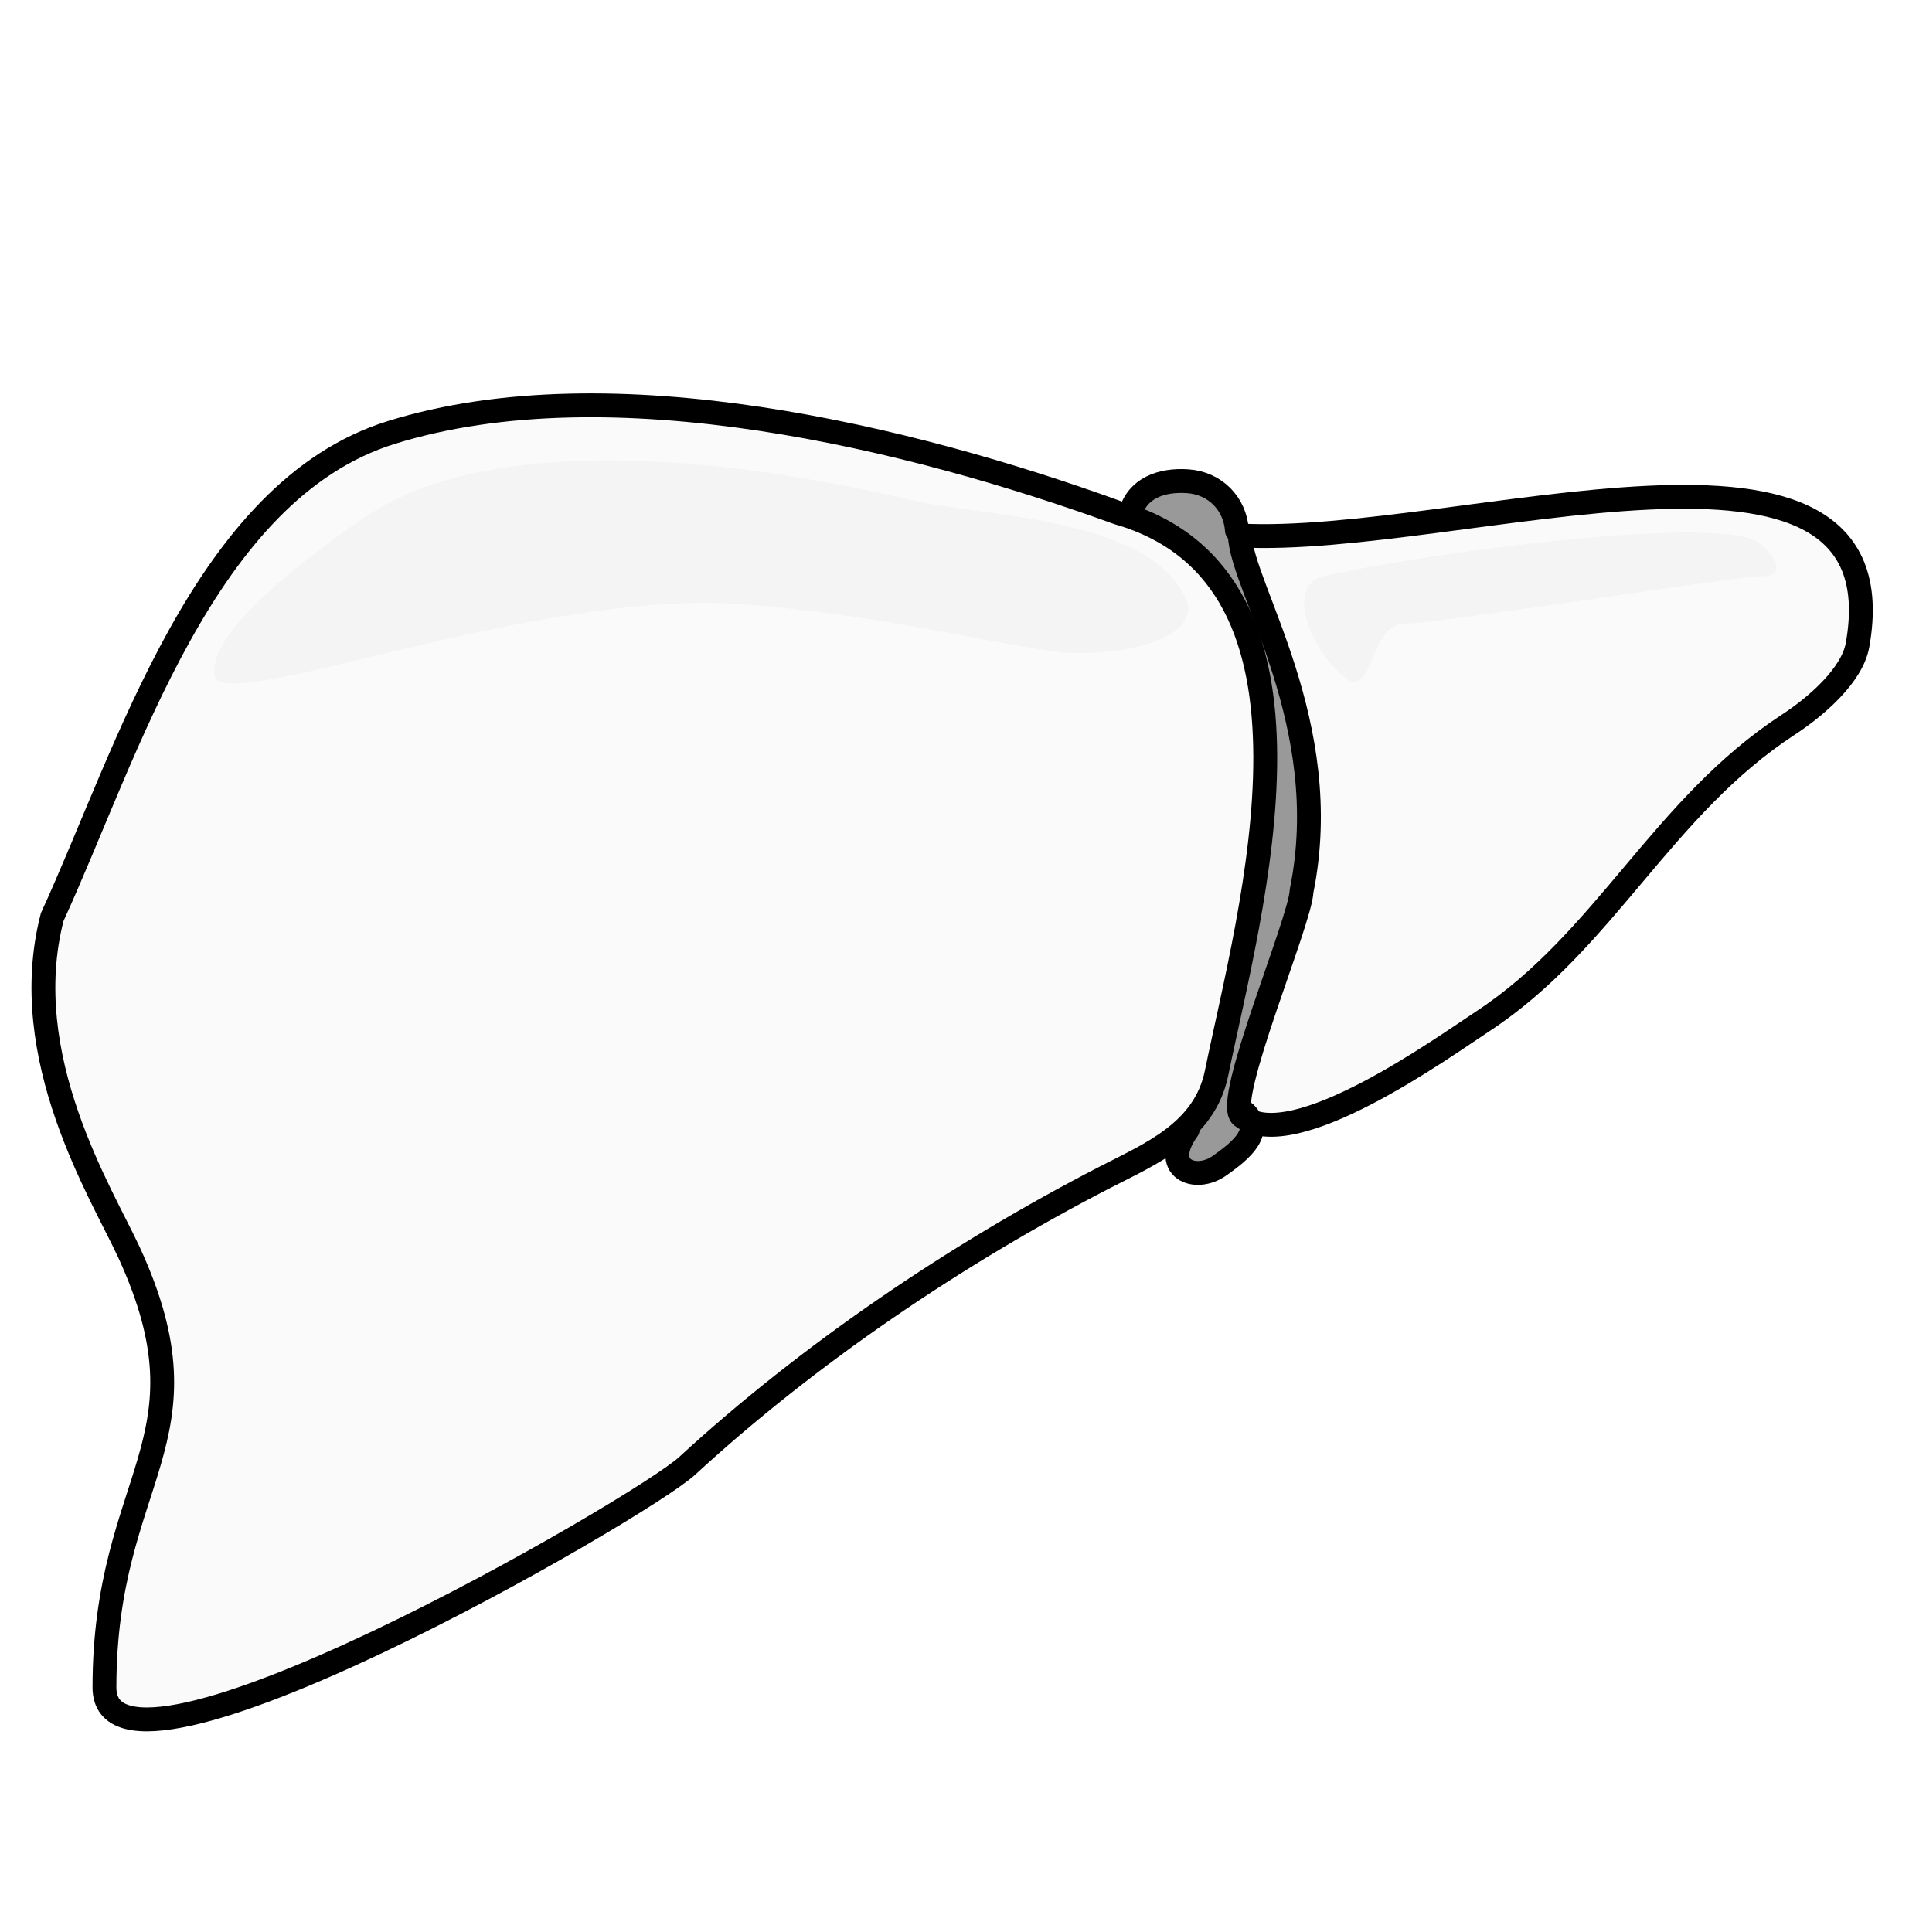
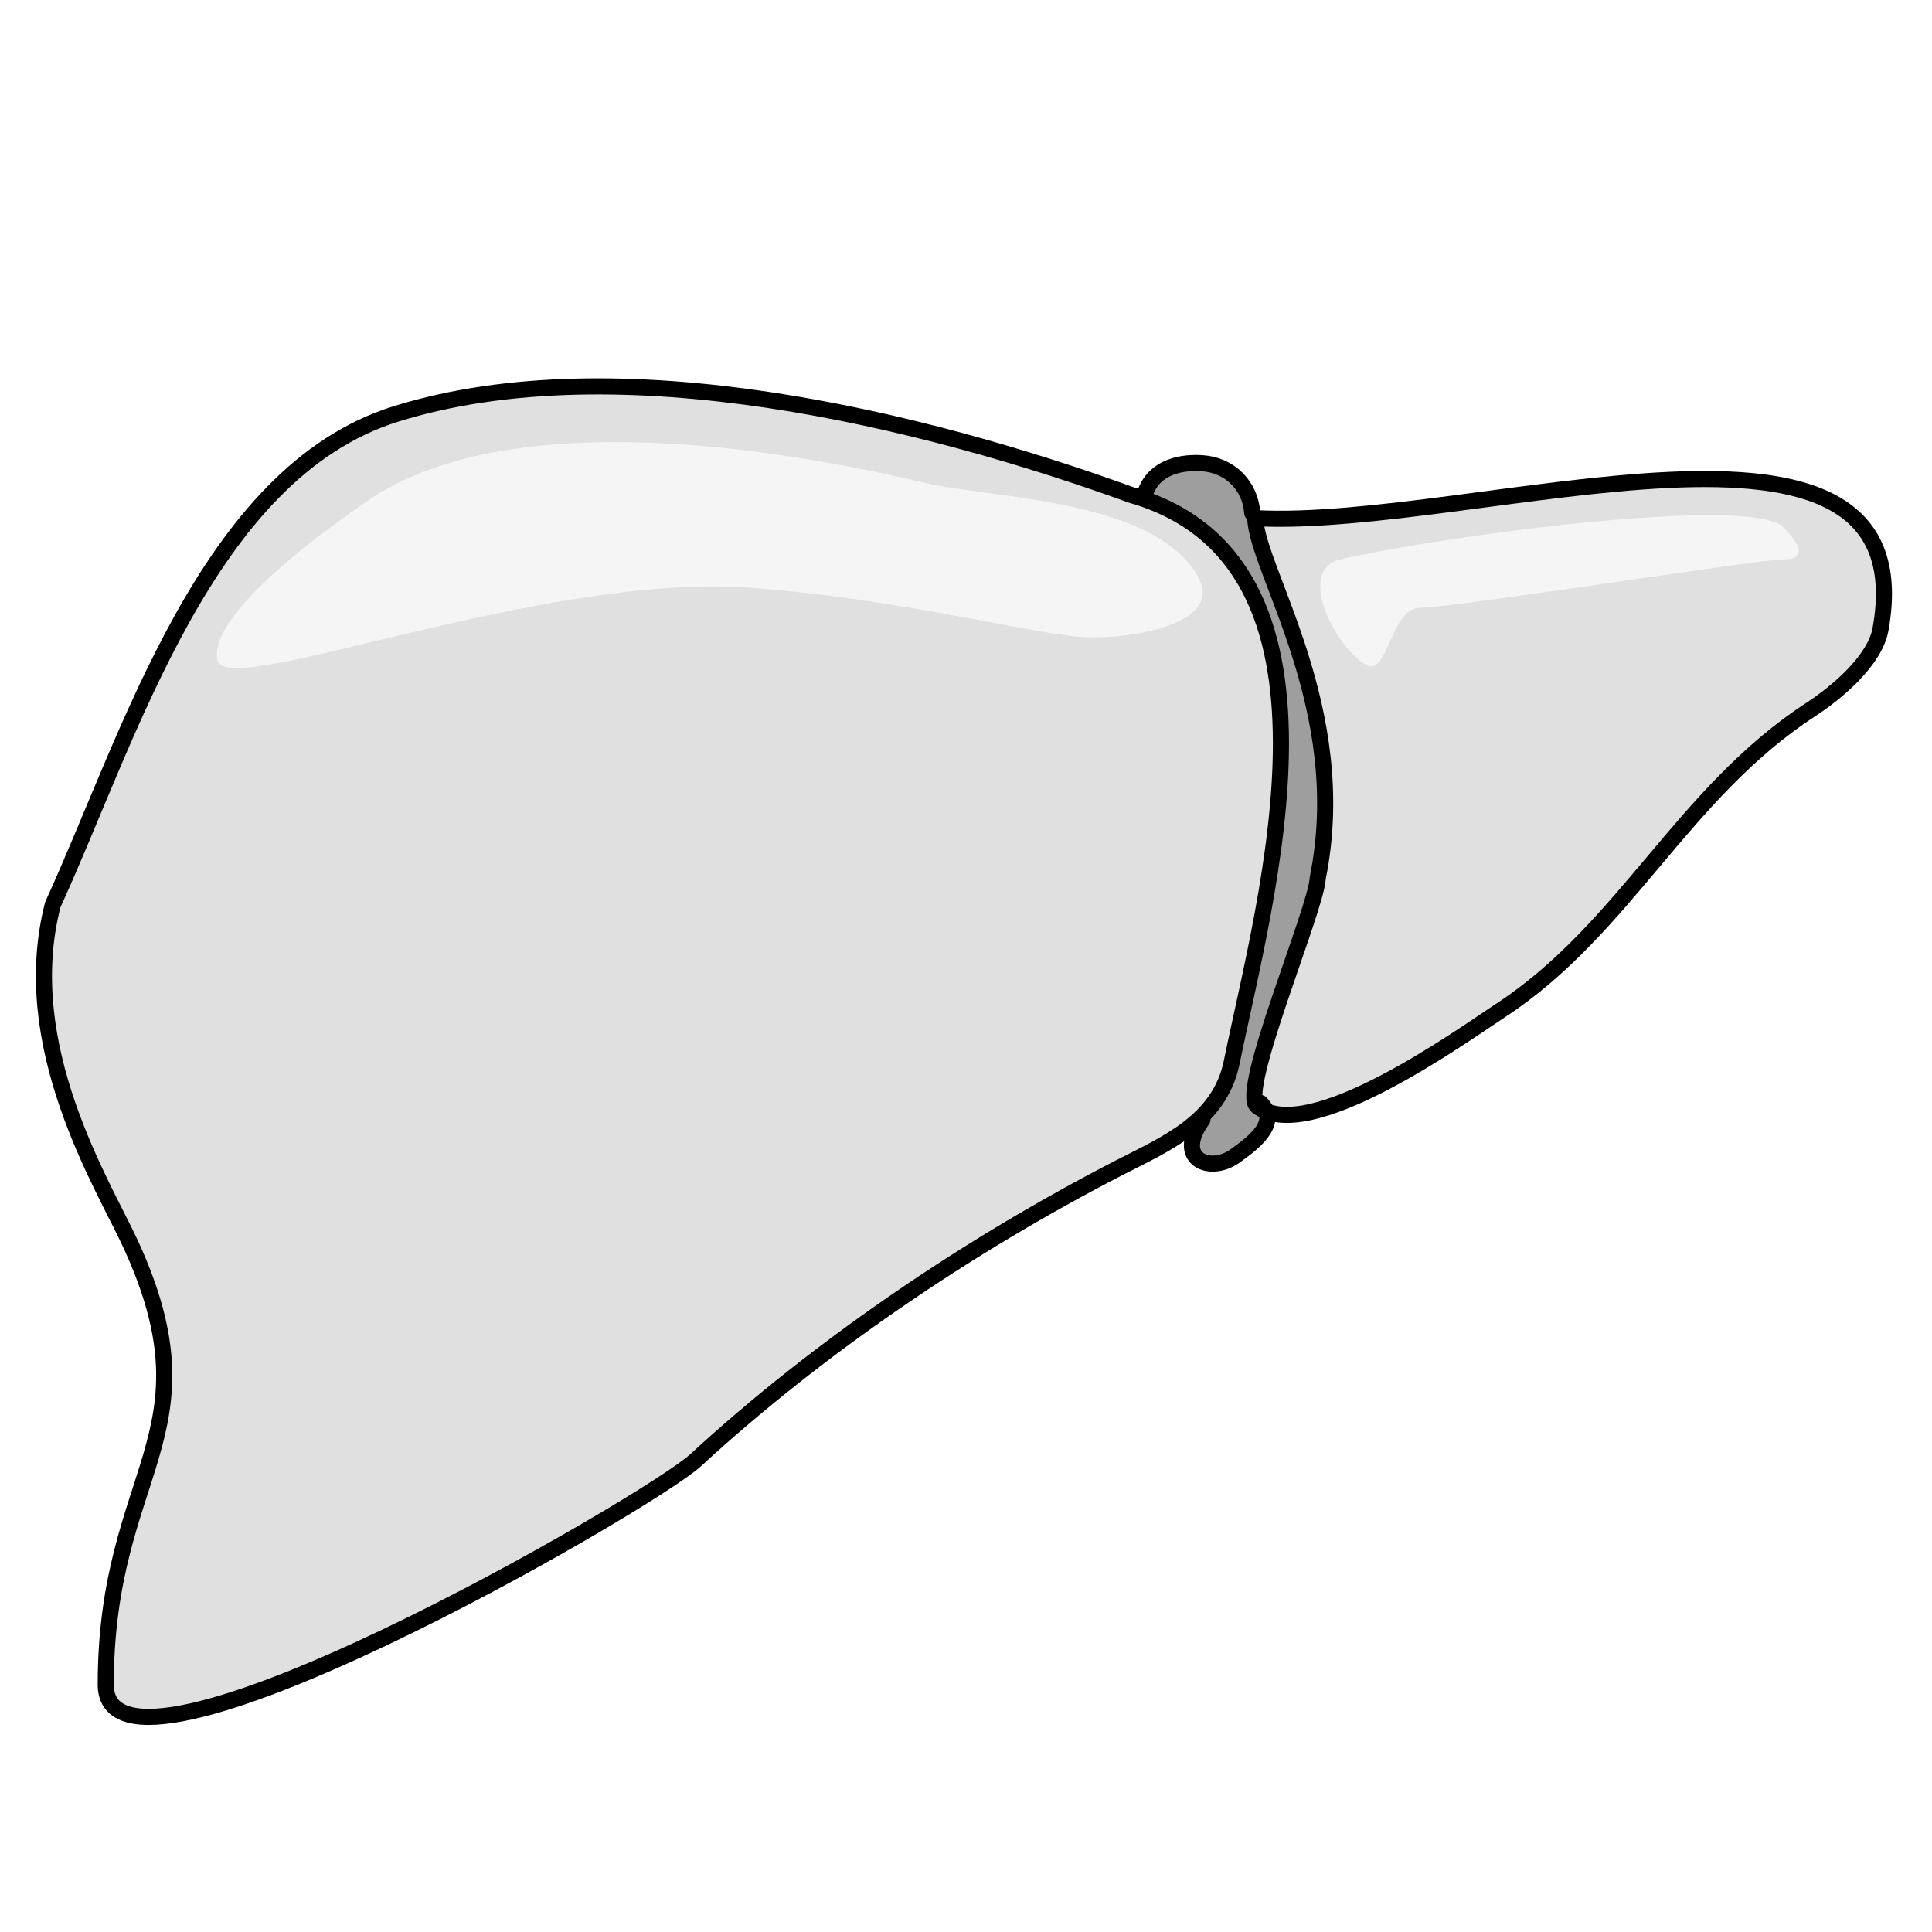
- <svg xmlns="http://www.w3.org/2000/svg" width="80" height="81" viewBox="0 0 80 81" fill="none">
-   <path d="M51.667 21.661C50.333 18.994 48.111 20.55 47.333 21.661L49 47.328C49.222 47.994 49.8 49.328 50.333 49.328C50.867 49.328 52.111 47.994 52.667 47.328C53.111 45.105 54.2 40.127 55 37.994C56 35.328 54.667 29.328 54 28.328C53.333 27.328 53.333 24.994 51.667 21.661Z" fill="#999999" />
-   <path d="M46.334 49.352C48.222 48.379 50.498 47.452 51.002 44.98C52.392 38.177 56.431 24.241 46.855 21.494C38.205 18.357 25.636 15.262 16.405 18.132C8.543 20.576 5.345 31.58 2.188 38.45C1 44.98 4.278 50.05 5.411 52.514C9.053 60.44 4.379 61.865 4.379 70.748C4.379 76.227 26.879 63.231 28.804 61.459C33.885 56.781 40.099 52.565 46.334 49.352Z" fill="#FAFAFA" />
-   <path d="M77.87 27.048C77.642 28.318 76.127 29.626 74.974 30.378C69.671 33.837 67.283 39.456 62.161 42.817C60.484 43.918 54.203 48.455 52.059 46.799C51.281 46.198 54.526 38.597 54.564 37.355C55.982 30.378 52.059 24.648 51.977 22.45C61.142 22.928 79.811 16.217 77.87 27.048Z" fill="#FAFAFA" />
-   <path d="M38.333 20.994C27.928 18.555 19.667 18.728 15.333 21.661C12.359 23.674 8.666 26.661 9 28.328C9.333 29.994 22.351 24.714 31 25.328C36.704 25.732 41.667 26.994 44.333 27.328C46.467 27.594 50.621 26.904 49.666 24.994C48 21.661 41.101 21.643 38.333 20.994Z" fill="#F4F4F4" />
-   <path d="M58.839 26.157C57.506 26.157 57.506 29.157 56.506 28.49C55.152 27.587 53.712 24.571 55.506 24.157C59.839 23.157 72.506 21.49 73.839 22.823C74.546 23.53 74.839 24.157 73.839 24.157C72.839 24.157 60.172 26.157 58.839 26.157Z" fill="#F4F4F4" />
-   <path d="M46.334 49.352C48.222 48.379 50.498 47.452 51.002 44.98C52.392 38.177 56.431 24.241 46.855 21.494C38.205 18.357 25.636 15.262 16.405 18.132C8.543 20.576 5.345 31.58 2.188 38.45C0.667 44.328 4.278 50.05 5.411 52.514C9.053 60.44 4.379 61.865 4.379 70.748C4.379 76.227 26.879 63.231 28.804 61.459C33.885 56.781 40.099 52.565 46.334 49.352Z" stroke="black" stroke-linecap="round" />
-   <path d="M77.87 27.048C77.642 28.318 76.128 29.626 74.975 30.378C69.671 33.837 67.283 39.456 62.162 42.817C60.484 43.918 54.203 48.455 52.059 46.799C51.281 46.198 54.526 38.597 54.564 37.355C55.982 30.378 52.059 24.648 51.977 22.45C61.142 22.928 79.812 16.217 77.87 27.048Z" stroke="black" stroke-linecap="round" stroke-linejoin="round" />
-   <path d="M47.382 21.552C47.653 20.472 48.679 20.099 49.79 20.176C50.927 20.254 51.776 21.102 51.854 22.24" stroke="black" stroke-linecap="round" />
-   <path d="M49.79 47.354C48.602 49.007 50.116 49.605 51.141 48.86C51.724 48.436 53.062 47.531 52.198 46.666" stroke="black" stroke-linecap="round" />
+ <svg xmlns="http://www.w3.org/2000/svg" width="120" height="120" viewBox="0 0 120 120" fill="none">
+   <path d="M77.5 31C75.5 27 72.167 29.333 71 31L73.5 69.5C73.833 70.5 74.7 72.5 75.5 72.5C76.3 72.5 78.167 70.5 79 69.5C79.667 66.167 81.3 58.7 82.5 55.5C84 51.5 82 42.5 81 41C80 39.5 80 36 77.5 31Z" fill="#9E9E9E" />
+   <path d="M69.501 72.537C72.332 71.077 75.746 69.687 76.503 65.979C78.588 55.774 84.646 34.871 70.281 30.75C57.306 26.045 38.453 21.402 24.606 25.706C12.814 29.372 8.017 45.879 3.282 56.183C1.5 65.979 6.417 73.584 8.116 77.28C13.579 89.168 6.567 91.306 6.567 104.63C6.567 112.85 40.318 93.356 43.206 90.697C50.827 83.681 60.148 77.357 69.501 72.537Z" fill="#E0E0E0" />
+   <path d="M116.804 39.081C116.462 40.986 114.191 42.948 112.461 44.076C104.506 49.264 100.924 57.694 93.242 62.735C90.725 64.386 81.303 71.191 78.088 68.708C76.921 67.806 81.788 56.405 81.846 54.542C83.972 44.076 78.088 35.481 77.965 32.184C91.713 32.901 119.717 22.835 116.804 39.081Z" fill="#E0E0E0" />
+   <path d="M57.499 30C41.892 26.341 29.5 26.6 22.999 31C18.539 34.02 12.999 38.5 13.499 41C13.999 43.5 33.525 35.58 46.499 36.5C55.056 37.107 62.499 39 66.499 39.5C69.7 39.9 75.931 38.865 74.499 36C71.999 31 61.651 30.973 57.499 30Z" fill="#F5F5F5" />
+   <path d="M88.258 37.744C86.258 37.744 86.258 42.244 84.758 41.244C82.727 39.89 80.568 35.365 83.258 34.744C89.759 33.244 108.758 30.744 110.758 32.744C111.819 33.805 112.258 34.744 110.758 34.744C109.258 34.744 90.258 37.744 88.258 37.744Z" fill="#F5F5F5" />
+   <path d="M69.501 72.537C72.333 71.077 75.746 69.687 76.504 65.979C78.588 55.774 84.646 34.871 70.282 30.75C57.307 26.045 38.453 21.402 24.607 25.706C12.815 29.372 8.017 45.879 3.282 56.183C1 65 6.417 73.584 8.116 77.28C13.579 89.168 6.568 91.306 6.568 104.63C6.568 112.85 40.318 93.356 43.206 90.697C50.827 83.681 60.148 77.357 69.501 72.537Z" stroke="black" stroke-linecap="round" />
+   <path d="M116.804 39.081C116.462 40.986 114.191 42.948 112.461 44.076C104.506 49.264 100.924 57.694 93.242 62.735C90.725 64.386 81.303 71.191 78.088 68.708C76.921 67.806 81.788 56.405 81.846 54.542C83.972 44.076 78.088 35.481 77.965 32.184C91.713 32.901 119.717 22.835 116.804 39.081Z" stroke="black" stroke-linecap="round" stroke-linejoin="round" />
+   <path d="M71.072 30.837C71.48 29.217 73.018 28.658 74.684 28.773C76.391 28.89 77.663 30.163 77.781 31.869" stroke="black" stroke-linecap="round" />
+   <path d="M74.684 69.54C72.902 72.019 75.174 72.917 76.711 71.798C77.586 71.162 79.594 69.805 78.297 68.508" stroke="black" stroke-linecap="round" />
</svg>
